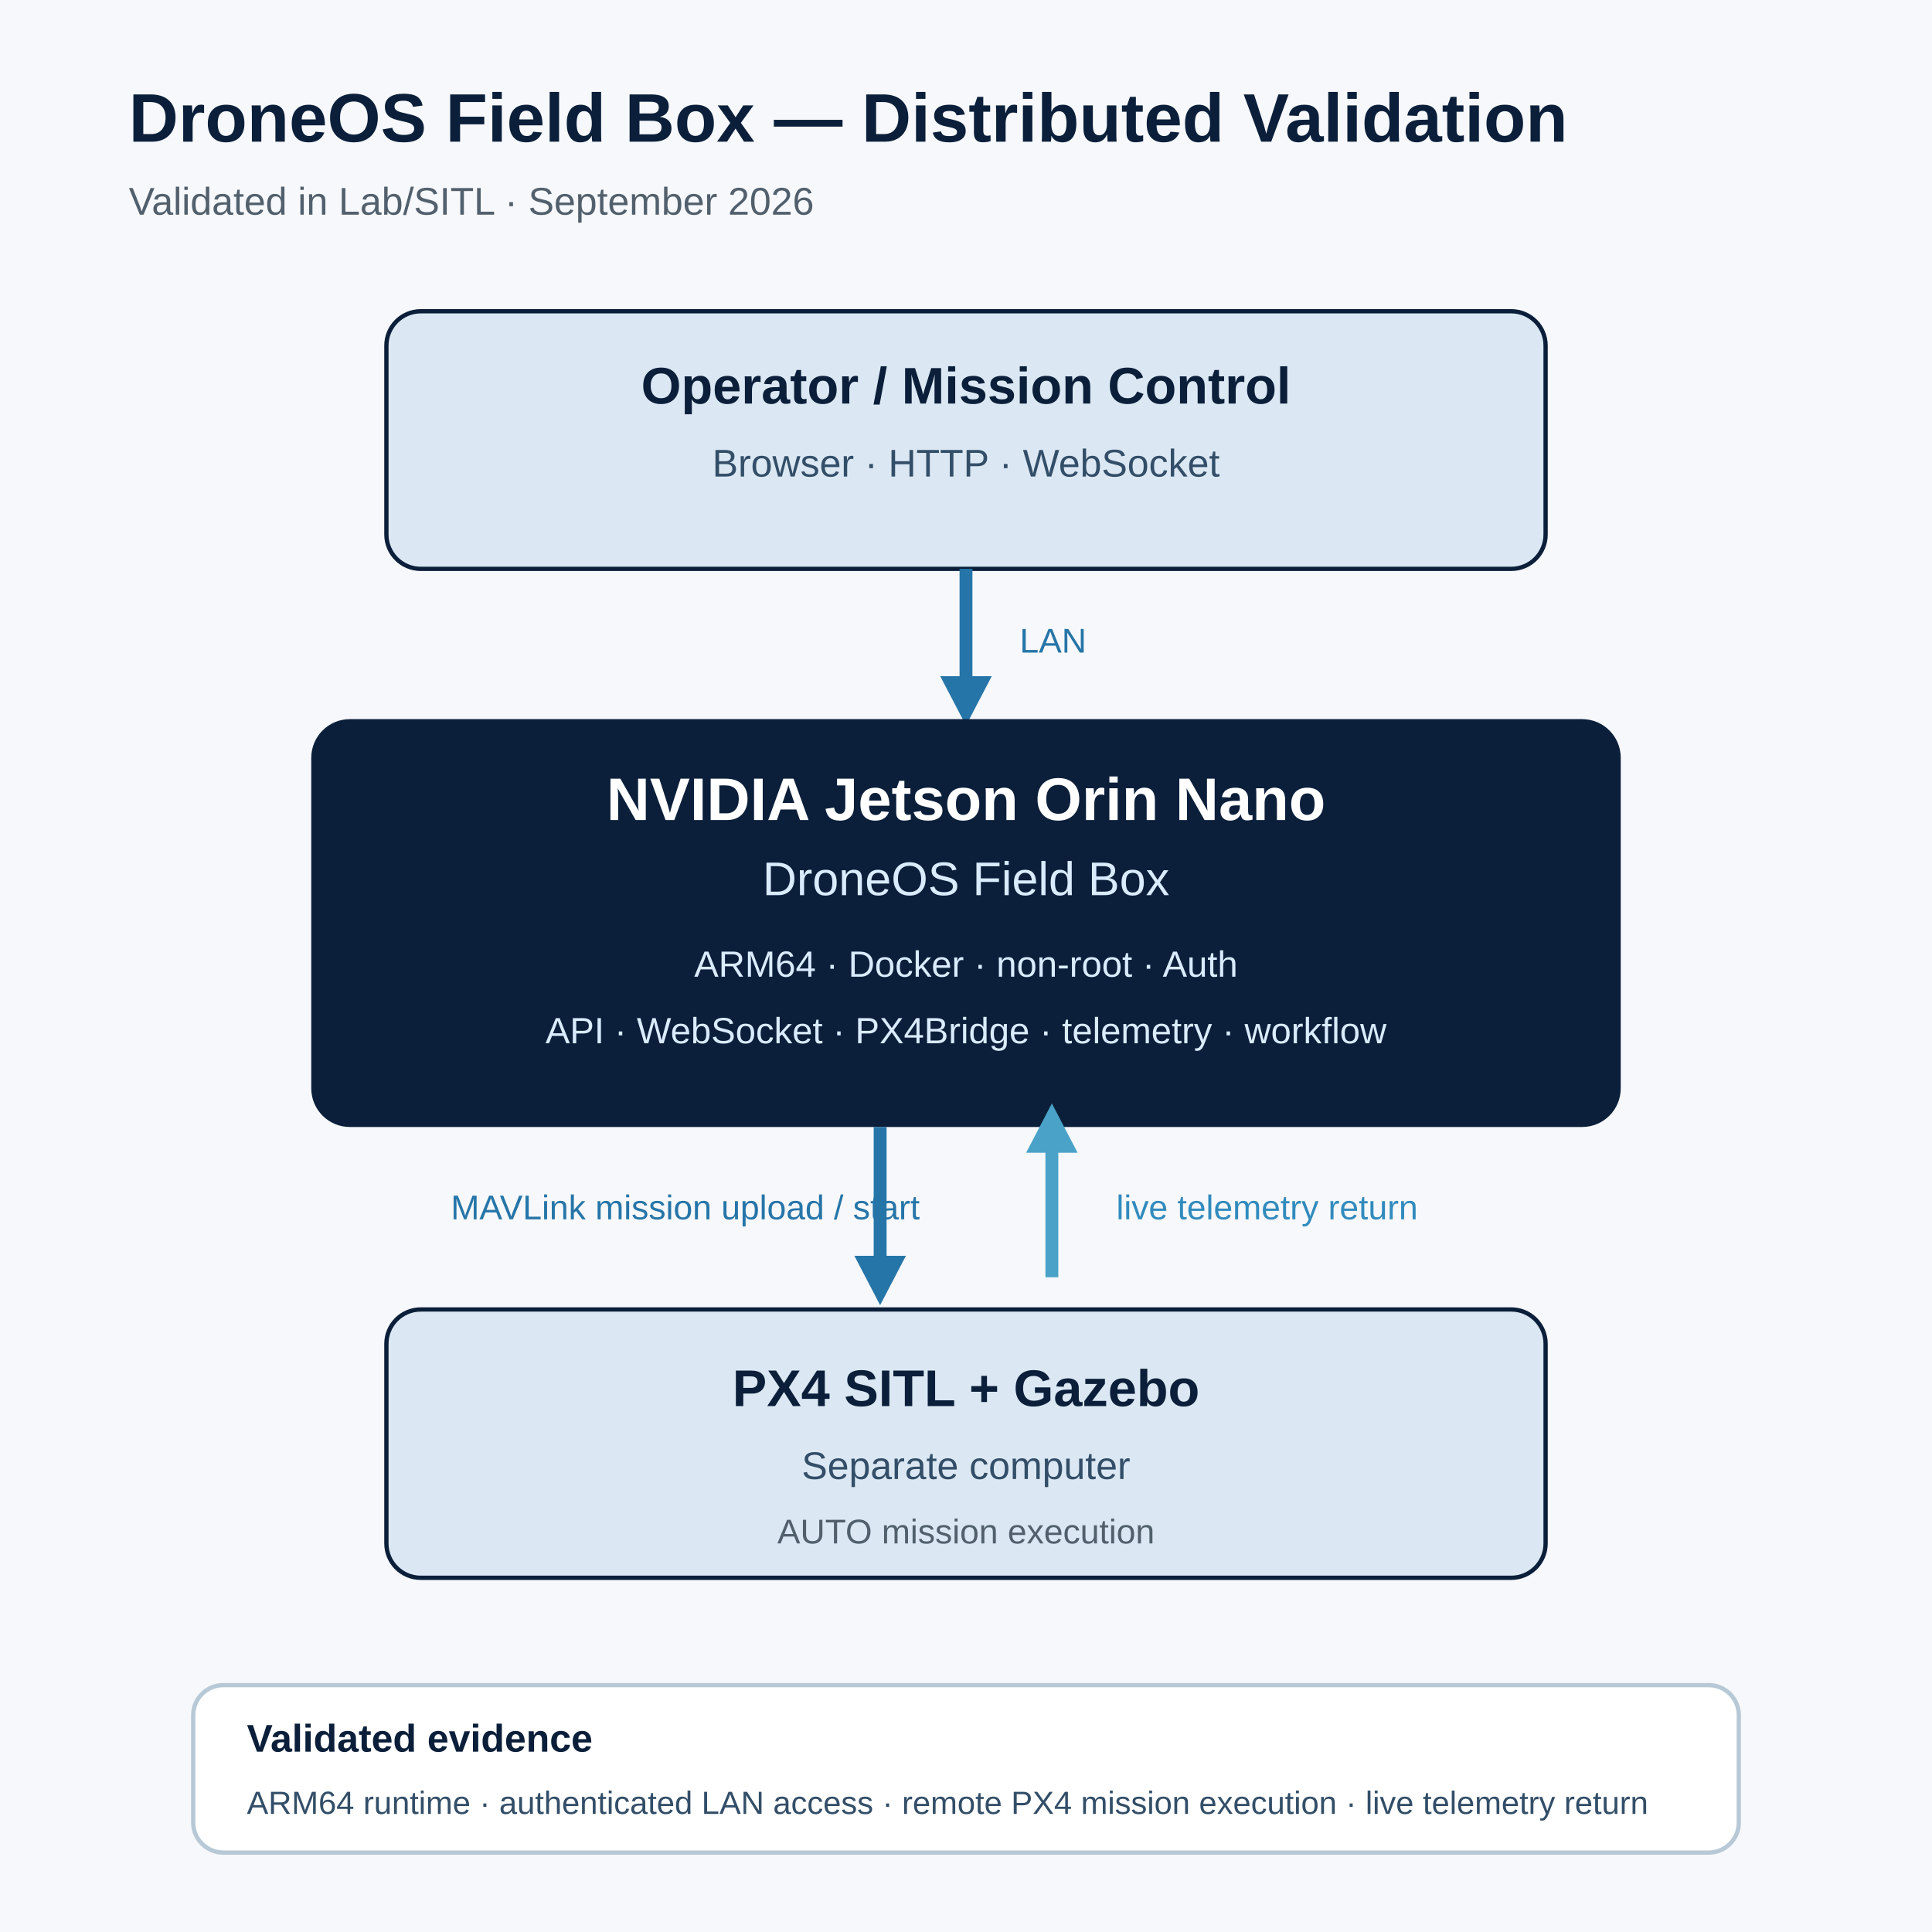
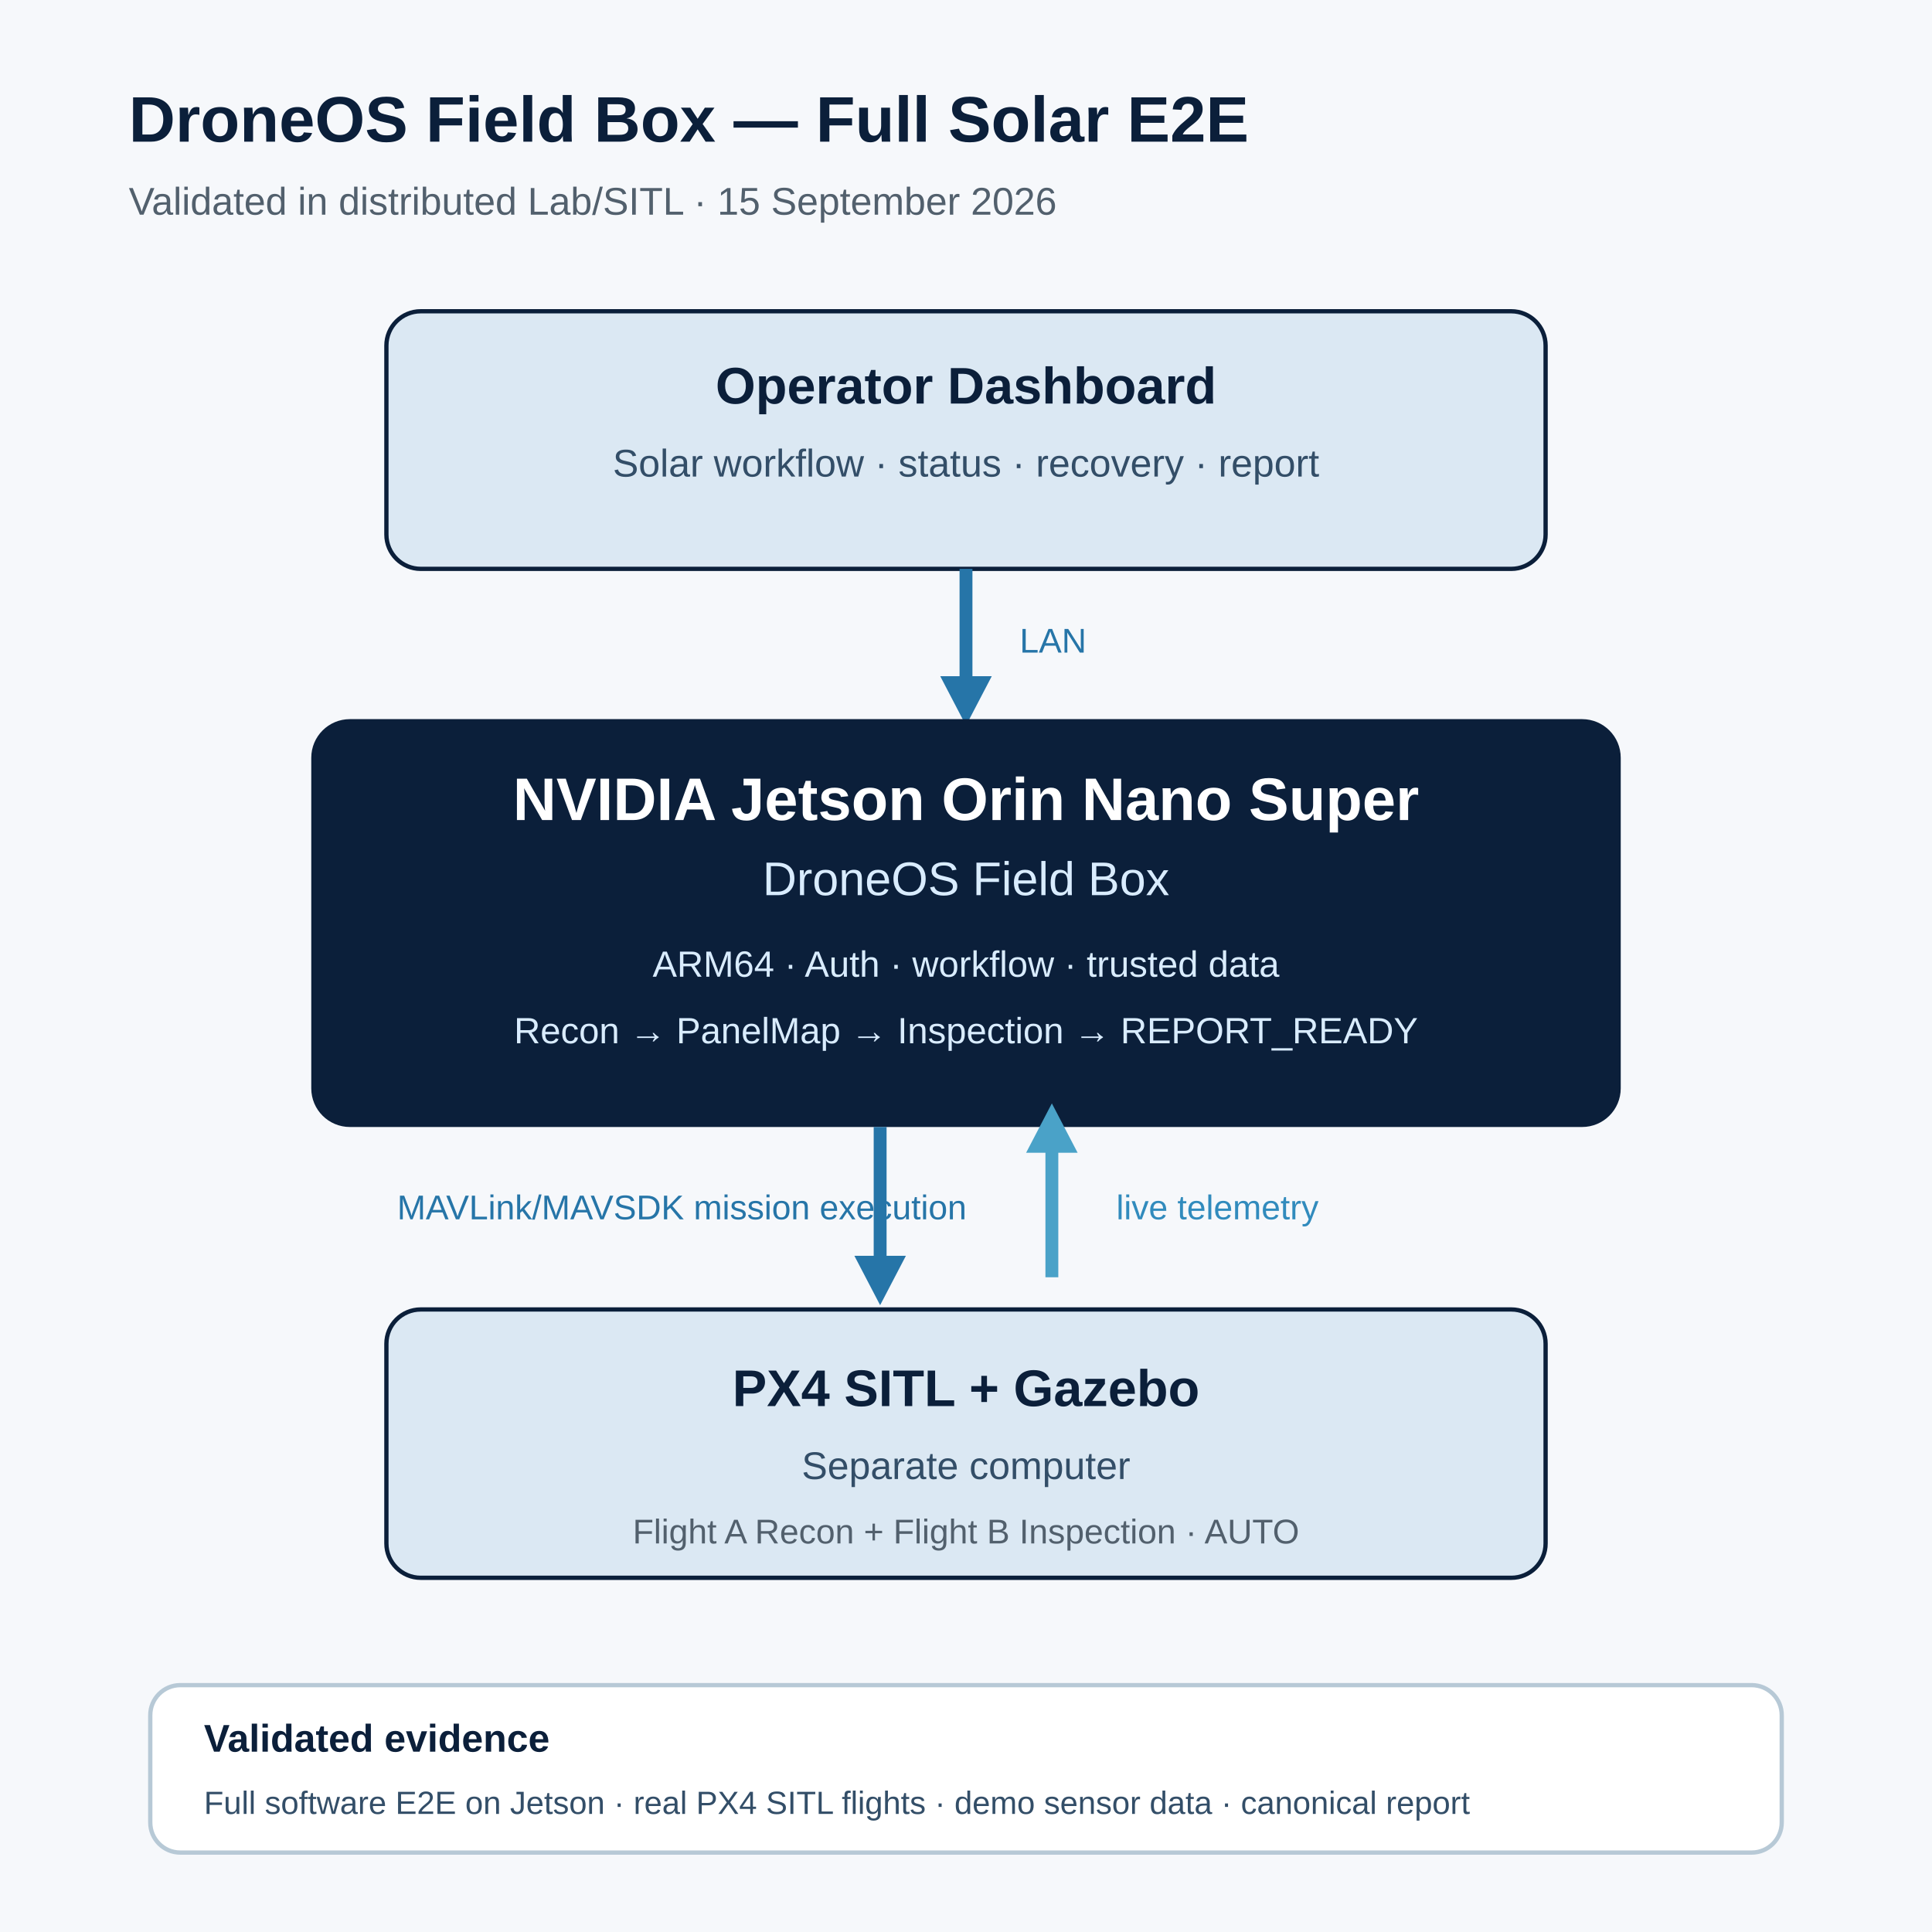
<svg xmlns="http://www.w3.org/2000/svg" width="900" height="900" viewBox="0 0 900 900" role="img" aria-labelledby="title desc">
  <rect width="900" height="900" fill="#f6f8fb" />
  <g font-family="Arial, Helvetica, sans-serif">
-     <text x="60" y="66" font-size="32" font-weight="700" fill="#0b1f3a">DroneOS Field Box — Distributed Validation</text>
-     <text x="60" y="100" font-size="18" fill="#52606d">Validated in Lab/SITL · September 2026</text>
+     <text x="60" y="66" font-size="30" font-weight="700" fill="#0b1f3a">DroneOS Field Box — Full Solar E2E</text>
+     <text x="60" y="100" font-size="18" fill="#52606d">Validated in distributed Lab/SITL · 15 September 2026</text>
    <rect x="180" y="145" width="540" height="120" rx="16" fill="#dbe8f3" stroke="#0b1f3a" stroke-width="2" />
-     <text x="450" y="188" text-anchor="middle" font-size="24" font-weight="700" fill="#0b1f3a">Operator / Mission Control</text>
-     <text x="450" y="222" text-anchor="middle" font-size="18" fill="#334e68">Browser · HTTP · WebSocket</text>
+     <text x="450" y="188" text-anchor="middle" font-size="24" font-weight="700" fill="#0b1f3a">Operator Dashboard</text>
+     <text x="450" y="222" text-anchor="middle" font-size="18" fill="#334e68">Solar workflow · status · recovery · report</text>
    <line x1="450" y1="265" x2="450" y2="325" stroke="#2675a8" stroke-width="6" />
    <polygon points="438,315 450,338 462,315" fill="#2675a8" />
    <text x="475" y="304" font-size="16" fill="#2675a8">LAN</text>
    <rect x="145" y="335" width="610" height="190" rx="18" fill="#0b1f3a" />
-     <text x="450" y="382" text-anchor="middle" font-size="28" font-weight="700" fill="#ffffff">NVIDIA Jetson Orin Nano</text>
+     <text x="450" y="382" text-anchor="middle" font-size="28" font-weight="700" fill="#ffffff">NVIDIA Jetson Orin Nano Super</text>
    <text x="450" y="417" text-anchor="middle" font-size="22" fill="#d9ecff">DroneOS Field Box</text>
-     <text x="450" y="455" text-anchor="middle" font-size="17" fill="#d9ecff">ARM64 · Docker · non-root · Auth</text>
-     <text x="450" y="486" text-anchor="middle" font-size="17" fill="#d9ecff">API · WebSocket · PX4Bridge · telemetry · workflow</text>
+     <text x="450" y="455" text-anchor="middle" font-size="17" fill="#d9ecff">ARM64 · Auth · workflow · trusted data</text>
+     <text x="450" y="486" text-anchor="middle" font-size="17" fill="#d9ecff">Recon → PanelMap → Inspection → REPORT_READY</text>
    <line x1="410" y1="525" x2="410" y2="595" stroke="#2675a8" stroke-width="6" />
    <polygon points="398,585 410,608 422,585" fill="#2675a8" />
-     <text x="210" y="568" font-size="16" fill="#2675a8">MAVLink mission upload / start</text>
+     <text x="185" y="568" font-size="16" fill="#2675a8">MAVLink/MAVSDK mission execution</text>
    <line x1="490" y1="595" x2="490" y2="525" stroke="#4aa2c8" stroke-width="6" />
    <polygon points="478,537 490,514 502,537" fill="#4aa2c8" />
-     <text x="520" y="568" font-size="16" fill="#318bbd">live telemetry return</text>
+     <text x="520" y="568" font-size="16" fill="#318bbd">live telemetry</text>
    <rect x="180" y="610" width="540" height="125" rx="16" fill="#dbe8f3" stroke="#0b1f3a" stroke-width="2" />
    <text x="450" y="655" text-anchor="middle" font-size="24" font-weight="700" fill="#0b1f3a">PX4 SITL + Gazebo</text>
    <text x="450" y="689" text-anchor="middle" font-size="18" fill="#334e68">Separate computer</text>
-     <text x="450" y="719" text-anchor="middle" font-size="16" fill="#52606d">AUTO mission execution</text>
-     <rect x="90" y="785" width="720" height="78" rx="14" fill="#ffffff" stroke="#b7c9d6" stroke-width="2" />
-     <text x="115" y="816" font-size="18" font-weight="700" fill="#0b1f3a">Validated evidence</text>
-     <text x="115" y="845" font-size="15" fill="#334e68">ARM64 runtime · authenticated LAN access · remote PX4 mission execution · live telemetry return</text>
+     <text x="450" y="719" text-anchor="middle" font-size="16" fill="#52606d">Flight A Recon + Flight B Inspection · AUTO</text>
+     <rect x="70" y="785" width="760" height="78" rx="14" fill="#ffffff" stroke="#b7c9d6" stroke-width="2" />
+     <text x="95" y="816" font-size="18" font-weight="700" fill="#0b1f3a">Validated evidence</text>
+     <text x="95" y="845" font-size="15" fill="#334e68">Full software E2E on Jetson · real PX4 SITL flights · demo sensor data · canonical report</text>
  </g>
</svg>
